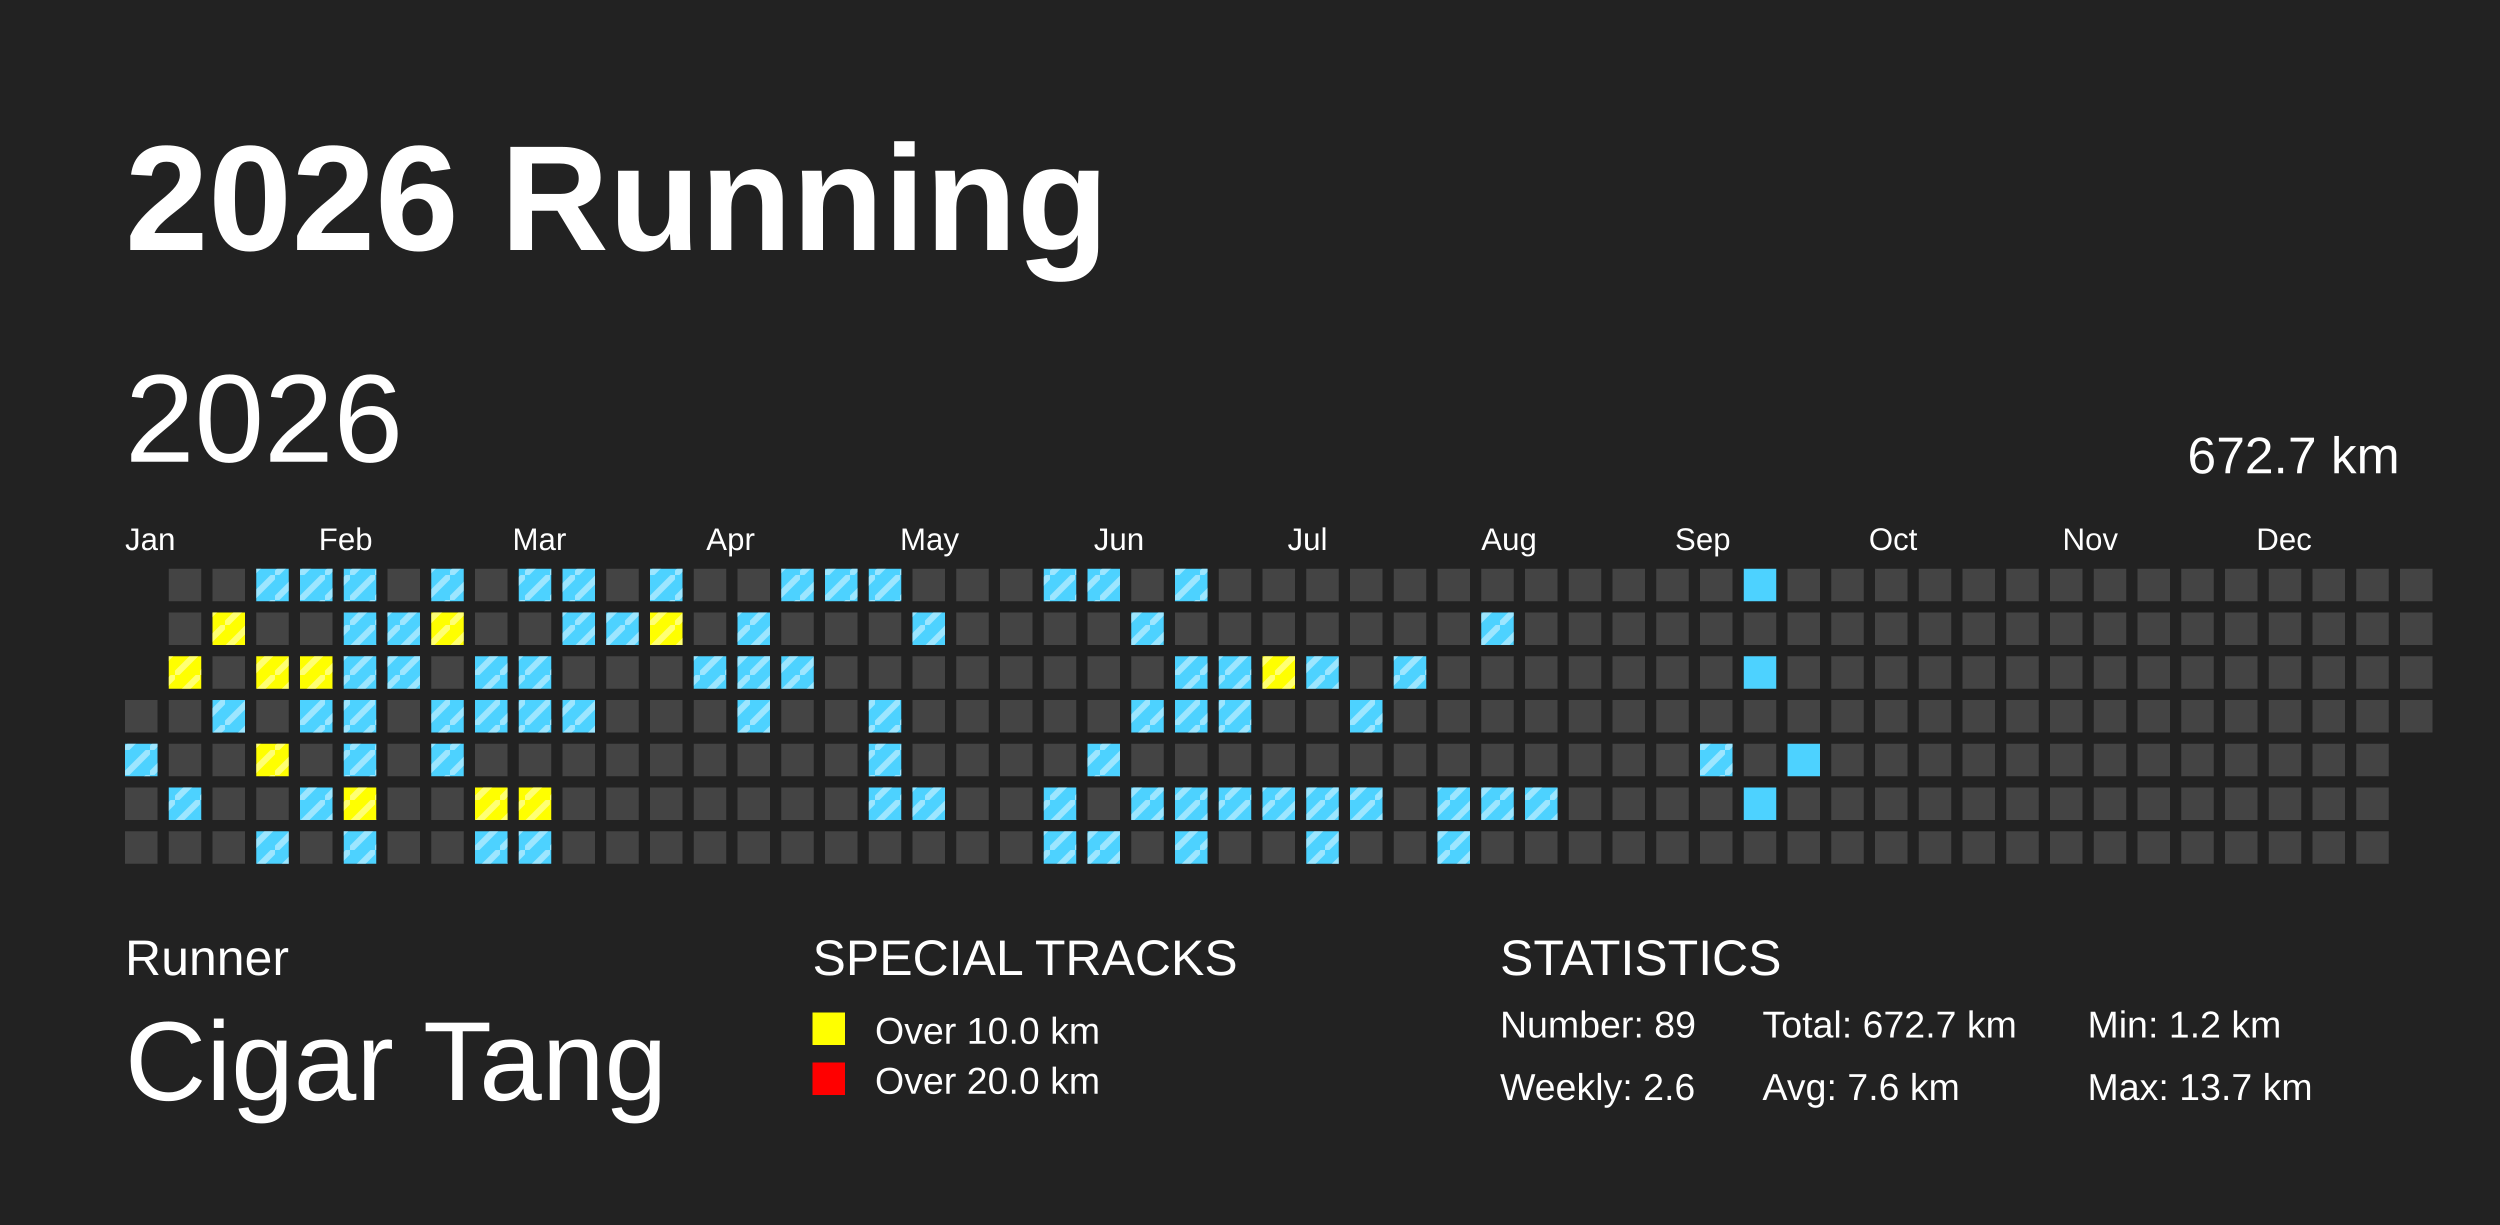
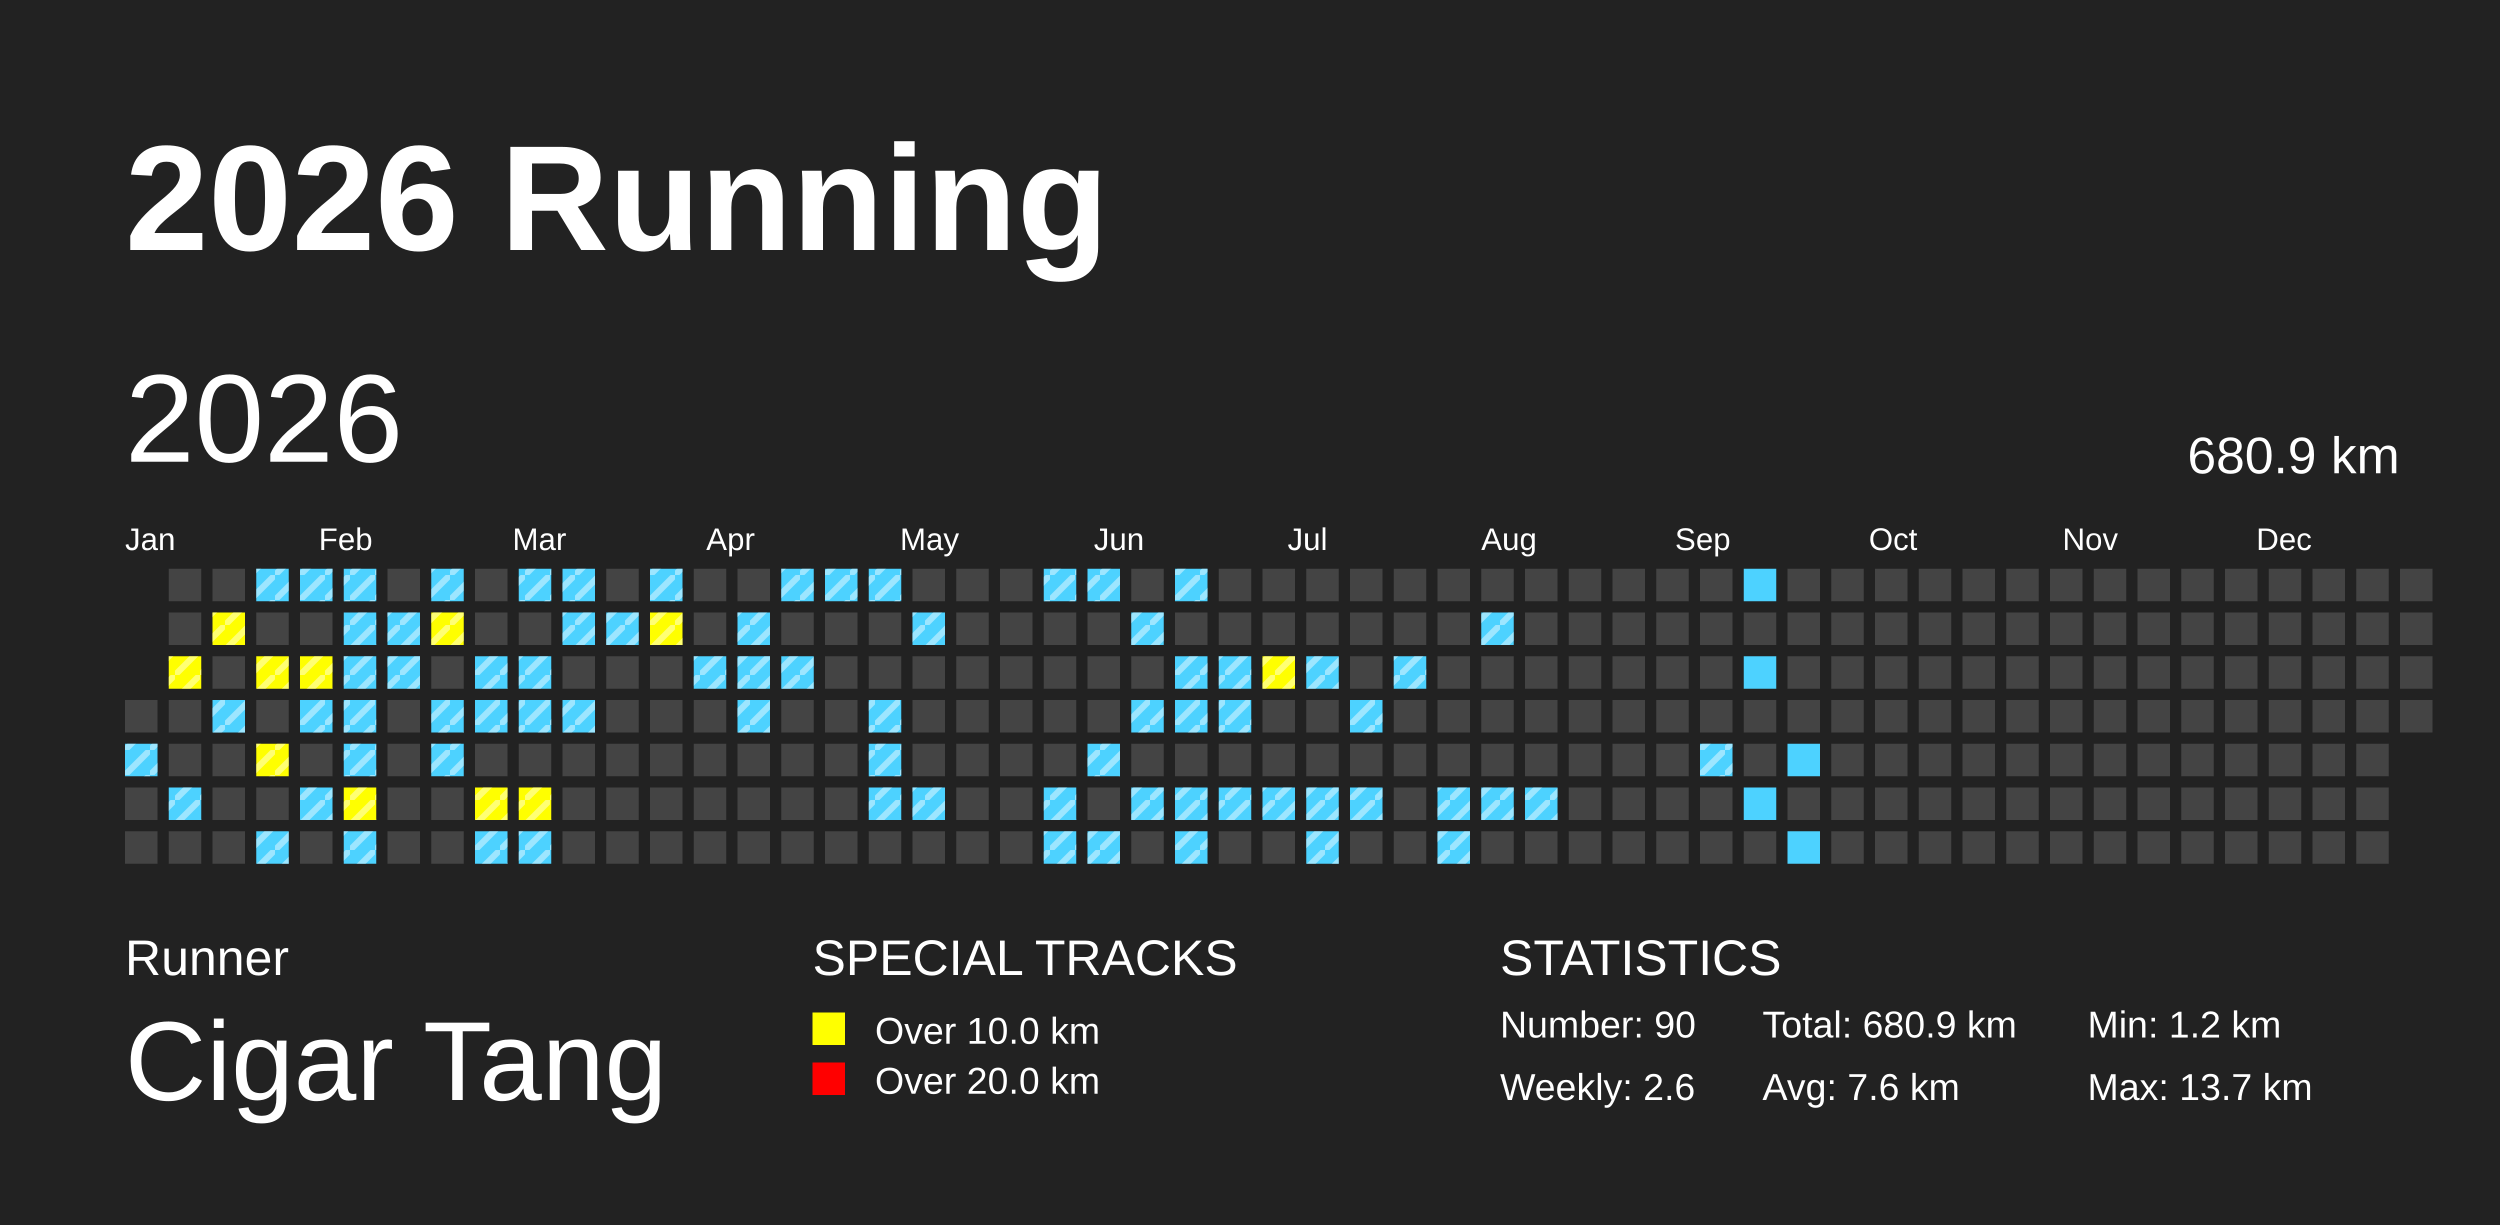
<svg xmlns="http://www.w3.org/2000/svg" baseProfile="full" height="98mm" version="1.1" viewBox="0,0,200,98" width="200mm">
  <defs>
    <pattern height="2" id="indoor-stripe" patternUnits="userSpaceOnUse" width="2">
      <line stroke="white" stroke-opacity="0.45" stroke-width="0.5" x1="0" x2="2" y1="2" y2="0" />
    </pattern>
  </defs>
  <rect fill="#222222" height="98" width="200" x="0" y="0" />
  <text fill="#FFFFFF" style="font-size:12px; font-family:Arial; font-weight:bold;" x="10" y="20">2026 Running</text>
  <text fill="#FFFFFF" style="font-size:4px; font-family:Arial" x="10" y="78">Runner</text>
  <text fill="#FFFFFF" style="font-size:9px; font-family:Arial" x="10" y="88">Cigar Tang</text>
  <text fill="#FFFFFF" style="font-size:4px; font-family:Arial" x="65" y="78">SPECIAL TRACKS</text>
  <rect fill="yellow" height="2.6" width="2.6" x="65" y="81" />
  <text fill="#FFFFFF" style="font-size:3px; font-family:Arial" x="70" y="83.5">Over 10.0 km</text>
  <rect fill="red" height="2.6" width="2.6" x="65" y="85" />
  <text fill="#FFFFFF" style="font-size:3px; font-family:Arial" x="70" y="87.5">Over 20.0 km</text>
  <text fill="#FFFFFF" style="font-size:4px; font-family:Arial" x="120" y="78">STATISTICS</text>
-   <text fill="#FFFFFF" style="font-size:3px; font-family:Arial" x="120" y="83">Number: 89</text>
+   <text fill="#FFFFFF" style="font-size:3px; font-family:Arial" x="120" y="83">Number: 90</text>
  <text fill="#FFFFFF" style="font-size:3px; font-family:Arial" x="120" y="88">Weekly: 2.6</text>
-   <text fill="#FFFFFF" style="font-size:3px; font-family:Arial" x="141" y="83">Total: 672.7 km</text>
+   <text fill="#FFFFFF" style="font-size:3px; font-family:Arial" x="141" y="83">Total: 680.9 km</text>
  <text fill="#FFFFFF" style="font-size:3px; font-family:Arial" x="141" y="88">Avg: 7.6 km</text>
  <text fill="#FFFFFF" style="font-size:3px; font-family:Arial" x="167" y="83">Min: 1.2 km</text>
  <text fill="#FFFFFF" style="font-size:3px; font-family:Arial" x="167" y="88">Max: 13.7 km</text>
  <text dominant-baseline="hanging" fill="#FFFFFF" style="font-size:10.0px; font-family:Arial;" x="10" y="30">2026</text>
-   <text dominant-baseline="hanging" fill="#FFFFFF" style="font-size:4.125px; font-family:Arial;" x="175" y="35">672.7 km</text>
+   <text dominant-baseline="hanging" fill="#FFFFFF" style="font-size:4.125px; font-family:Arial;" x="175" y="35">680.9 km</text>
  <text fill="#FFFFFF" style="font-size:2.5px; font-family:Arial" x="10.0" y="44">Jan</text>
  <text fill="#FFFFFF" style="font-size:2.5px; font-family:Arial" x="25.5" y="44">Feb</text>
  <text fill="#FFFFFF" style="font-size:2.5px; font-family:Arial" x="41.0" y="44">Mar</text>
  <text fill="#FFFFFF" style="font-size:2.5px; font-family:Arial" x="56.5" y="44">Apr</text>
  <text fill="#FFFFFF" style="font-size:2.5px; font-family:Arial" x="72.0" y="44">May</text>
  <text fill="#FFFFFF" style="font-size:2.5px; font-family:Arial" x="87.5" y="44">Jun</text>
  <text fill="#FFFFFF" style="font-size:2.5px; font-family:Arial" x="103.0" y="44">Jul</text>
  <text fill="#FFFFFF" style="font-size:2.5px; font-family:Arial" x="118.5" y="44">Aug</text>
  <text fill="#FFFFFF" style="font-size:2.5px; font-family:Arial" x="134.0" y="44">Sep</text>
  <text fill="#FFFFFF" style="font-size:2.5px; font-family:Arial" x="149.5" y="44">Oct</text>
  <text fill="#FFFFFF" style="font-size:2.5px; font-family:Arial" x="165.0" y="44">Nov</text>
  <text fill="#FFFFFF" style="font-size:2.5px; font-family:Arial" x="180.5" y="44">Dec</text>
  <rect fill="#444444" height="2.6" width="2.6" x="10.0" y="56.0" />
  <rect fill="#4DD2FF" height="2.6" width="2.6" x="10.0" y="59.5" />
  <rect fill="url(#indoor-stripe)" height="2.6" style="pointer-events: none;" width="2.6" x="10.0" y="59.5" />
  <rect fill="#444444" height="2.6" width="2.6" x="10.0" y="63.0" />
  <rect fill="#444444" height="2.6" width="2.6" x="10.0" y="66.5" />
  <rect fill="#444444" height="2.6" width="2.6" x="13.5" y="45.5" />
  <rect fill="#444444" height="2.6" width="2.6" x="13.5" y="49.0" />
  <rect fill="yellow" height="2.6" width="2.6" x="13.5" y="52.5" />
  <rect fill="url(#indoor-stripe)" height="2.6" style="pointer-events: none;" width="2.6" x="13.5" y="52.5" />
  <rect fill="#444444" height="2.6" width="2.6" x="13.5" y="56.0" />
  <rect fill="#444444" height="2.6" width="2.6" x="13.5" y="59.5" />
  <rect fill="#4DD2FF" height="2.6" width="2.6" x="13.5" y="63.0" />
  <rect fill="url(#indoor-stripe)" height="2.6" style="pointer-events: none;" width="2.6" x="13.5" y="63.0" />
  <rect fill="#444444" height="2.6" width="2.6" x="13.5" y="66.5" />
  <rect fill="#444444" height="2.6" width="2.6" x="17.0" y="45.5" />
  <rect fill="yellow" height="2.6" width="2.6" x="17.0" y="49.0" />
  <rect fill="url(#indoor-stripe)" height="2.6" style="pointer-events: none;" width="2.6" x="17.0" y="49.0" />
  <rect fill="#444444" height="2.6" width="2.6" x="17.0" y="52.5" />
  <rect fill="#4DD2FF" height="2.6" width="2.6" x="17.0" y="56.0" />
  <rect fill="url(#indoor-stripe)" height="2.6" style="pointer-events: none;" width="2.6" x="17.0" y="56.0" />
  <rect fill="#444444" height="2.6" width="2.6" x="17.0" y="59.5" />
  <rect fill="#444444" height="2.6" width="2.6" x="17.0" y="63.0" />
  <rect fill="#444444" height="2.6" width="2.6" x="17.0" y="66.5" />
  <rect fill="#4DD2FF" height="2.6" width="2.6" x="20.5" y="45.5" />
  <rect fill="url(#indoor-stripe)" height="2.6" style="pointer-events: none;" width="2.6" x="20.5" y="45.5" />
  <rect fill="#444444" height="2.6" width="2.6" x="20.5" y="49.0" />
  <rect fill="yellow" height="2.6" width="2.6" x="20.5" y="52.5" />
  <rect fill="url(#indoor-stripe)" height="2.6" style="pointer-events: none;" width="2.6" x="20.5" y="52.5" />
  <rect fill="#444444" height="2.6" width="2.6" x="20.5" y="56.0" />
  <rect fill="yellow" height="2.6" width="2.6" x="20.5" y="59.5" />
  <rect fill="url(#indoor-stripe)" height="2.6" style="pointer-events: none;" width="2.6" x="20.5" y="59.5" />
  <rect fill="#444444" height="2.6" width="2.6" x="20.5" y="63.0" />
  <rect fill="#4DD2FF" height="2.6" width="2.6" x="20.5" y="66.5" />
  <rect fill="url(#indoor-stripe)" height="2.6" style="pointer-events: none;" width="2.6" x="20.5" y="66.5" />
  <rect fill="#4DD2FF" height="2.6" width="2.6" x="24.0" y="45.5" />
  <rect fill="url(#indoor-stripe)" height="2.6" style="pointer-events: none;" width="2.6" x="24.0" y="45.5" />
  <rect fill="#444444" height="2.6" width="2.6" x="24.0" y="49.0" />
  <rect fill="yellow" height="2.6" width="2.6" x="24.0" y="52.5" />
  <rect fill="url(#indoor-stripe)" height="2.6" style="pointer-events: none;" width="2.6" x="24.0" y="52.5" />
  <rect fill="#4DD2FF" height="2.6" width="2.6" x="24.0" y="56.0" />
  <rect fill="url(#indoor-stripe)" height="2.6" style="pointer-events: none;" width="2.6" x="24.0" y="56.0" />
  <rect fill="#444444" height="2.6" width="2.6" x="24.0" y="59.5" />
  <rect fill="#4DD2FF" height="2.6" width="2.6" x="24.0" y="63.0" />
  <rect fill="url(#indoor-stripe)" height="2.6" style="pointer-events: none;" width="2.6" x="24.0" y="63.0" />
  <rect fill="#444444" height="2.6" width="2.6" x="24.0" y="66.5" />
  <rect fill="#4DD2FF" height="2.6" width="2.6" x="27.5" y="45.5" />
  <rect fill="url(#indoor-stripe)" height="2.6" style="pointer-events: none;" width="2.6" x="27.5" y="45.5" />
  <rect fill="#4DD2FF" height="2.6" width="2.6" x="27.5" y="49.0" />
  <rect fill="url(#indoor-stripe)" height="2.6" style="pointer-events: none;" width="2.6" x="27.5" y="49.0" />
  <rect fill="#4DD2FF" height="2.6" width="2.6" x="27.5" y="52.5" />
  <rect fill="url(#indoor-stripe)" height="2.6" style="pointer-events: none;" width="2.6" x="27.5" y="52.5" />
  <rect fill="#4DD2FF" height="2.6" width="2.6" x="27.5" y="56.0" />
  <rect fill="url(#indoor-stripe)" height="2.6" style="pointer-events: none;" width="2.6" x="27.5" y="56.0" />
  <rect fill="#4DD2FF" height="2.6" width="2.6" x="27.5" y="59.5" />
  <rect fill="url(#indoor-stripe)" height="2.6" style="pointer-events: none;" width="2.6" x="27.5" y="59.5" />
  <rect fill="yellow" height="2.6" width="2.6" x="27.5" y="63.0" />
  <rect fill="url(#indoor-stripe)" height="2.6" style="pointer-events: none;" width="2.6" x="27.5" y="63.0" />
  <rect fill="#4DD2FF" height="2.6" width="2.6" x="27.5" y="66.5" />
  <rect fill="url(#indoor-stripe)" height="2.6" style="pointer-events: none;" width="2.6" x="27.5" y="66.5" />
  <rect fill="#444444" height="2.6" width="2.6" x="31.0" y="45.5" />
  <rect fill="#4DD2FF" height="2.6" width="2.6" x="31.0" y="49.0" />
  <rect fill="url(#indoor-stripe)" height="2.6" style="pointer-events: none;" width="2.6" x="31.0" y="49.0" />
  <rect fill="#4DD2FF" height="2.6" width="2.6" x="31.0" y="52.5" />
  <rect fill="url(#indoor-stripe)" height="2.6" style="pointer-events: none;" width="2.6" x="31.0" y="52.5" />
  <rect fill="#444444" height="2.6" width="2.6" x="31.0" y="56.0" />
  <rect fill="#444444" height="2.6" width="2.6" x="31.0" y="59.5" />
  <rect fill="#444444" height="2.6" width="2.6" x="31.0" y="63.0" />
  <rect fill="#444444" height="2.6" width="2.6" x="31.0" y="66.5" />
  <rect fill="#4DD2FF" height="2.6" width="2.6" x="34.5" y="45.5" />
  <rect fill="url(#indoor-stripe)" height="2.6" style="pointer-events: none;" width="2.6" x="34.5" y="45.5" />
  <rect fill="yellow" height="2.6" width="2.6" x="34.5" y="49.0" />
  <rect fill="url(#indoor-stripe)" height="2.6" style="pointer-events: none;" width="2.6" x="34.5" y="49.0" />
  <rect fill="#444444" height="2.6" width="2.6" x="34.5" y="52.5" />
  <rect fill="#4DD2FF" height="2.6" width="2.6" x="34.5" y="56.0" />
  <rect fill="url(#indoor-stripe)" height="2.6" style="pointer-events: none;" width="2.6" x="34.5" y="56.0" />
  <rect fill="#4DD2FF" height="2.6" width="2.6" x="34.5" y="59.5" />
  <rect fill="url(#indoor-stripe)" height="2.6" style="pointer-events: none;" width="2.6" x="34.5" y="59.5" />
  <rect fill="#444444" height="2.6" width="2.6" x="34.5" y="63.0" />
  <rect fill="#444444" height="2.6" width="2.6" x="34.5" y="66.5" />
  <rect fill="#444444" height="2.6" width="2.6" x="38.0" y="45.5" />
  <rect fill="#444444" height="2.6" width="2.6" x="38.0" y="49.0" />
  <rect fill="#4DD2FF" height="2.6" width="2.6" x="38.0" y="52.5" />
  <rect fill="url(#indoor-stripe)" height="2.6" style="pointer-events: none;" width="2.6" x="38.0" y="52.5" />
  <rect fill="#4DD2FF" height="2.6" width="2.6" x="38.0" y="56.0" />
  <rect fill="url(#indoor-stripe)" height="2.6" style="pointer-events: none;" width="2.6" x="38.0" y="56.0" />
  <rect fill="#444444" height="2.6" width="2.6" x="38.0" y="59.5" />
  <rect fill="yellow" height="2.6" width="2.6" x="38.0" y="63.0" />
  <rect fill="url(#indoor-stripe)" height="2.6" style="pointer-events: none;" width="2.6" x="38.0" y="63.0" />
  <rect fill="#4DD2FF" height="2.6" width="2.6" x="38.0" y="66.5" />
  <rect fill="url(#indoor-stripe)" height="2.6" style="pointer-events: none;" width="2.6" x="38.0" y="66.5" />
  <rect fill="#4DD2FF" height="2.6" width="2.6" x="41.5" y="45.5" />
  <rect fill="url(#indoor-stripe)" height="2.6" style="pointer-events: none;" width="2.6" x="41.5" y="45.5" />
  <rect fill="#444444" height="2.6" width="2.6" x="41.5" y="49.0" />
  <rect fill="#4DD2FF" height="2.6" width="2.6" x="41.5" y="52.5" />
  <rect fill="url(#indoor-stripe)" height="2.6" style="pointer-events: none;" width="2.6" x="41.5" y="52.5" />
  <rect fill="#4DD2FF" height="2.6" width="2.6" x="41.5" y="56.0" />
  <rect fill="url(#indoor-stripe)" height="2.6" style="pointer-events: none;" width="2.6" x="41.5" y="56.0" />
  <rect fill="#444444" height="2.6" width="2.6" x="41.5" y="59.5" />
  <rect fill="yellow" height="2.6" width="2.6" x="41.5" y="63.0" />
  <rect fill="url(#indoor-stripe)" height="2.6" style="pointer-events: none;" width="2.6" x="41.5" y="63.0" />
  <rect fill="#4DD2FF" height="2.6" width="2.6" x="41.5" y="66.5" />
  <rect fill="url(#indoor-stripe)" height="2.6" style="pointer-events: none;" width="2.6" x="41.5" y="66.5" />
  <rect fill="#4DD2FF" height="2.6" width="2.6" x="45.0" y="45.5" />
  <rect fill="url(#indoor-stripe)" height="2.6" style="pointer-events: none;" width="2.6" x="45.0" y="45.5" />
  <rect fill="#4DD2FF" height="2.6" width="2.6" x="45.0" y="49.0" />
  <rect fill="url(#indoor-stripe)" height="2.6" style="pointer-events: none;" width="2.6" x="45.0" y="49.0" />
  <rect fill="#444444" height="2.6" width="2.6" x="45.0" y="52.5" />
  <rect fill="#4DD2FF" height="2.6" width="2.6" x="45.0" y="56.0" />
  <rect fill="url(#indoor-stripe)" height="2.6" style="pointer-events: none;" width="2.6" x="45.0" y="56.0" />
  <rect fill="#444444" height="2.6" width="2.6" x="45.0" y="59.5" />
  <rect fill="#444444" height="2.6" width="2.6" x="45.0" y="63.0" />
  <rect fill="#444444" height="2.6" width="2.6" x="45.0" y="66.5" />
  <rect fill="#444444" height="2.6" width="2.6" x="48.5" y="45.5" />
  <rect fill="#4DD2FF" height="2.6" width="2.6" x="48.5" y="49.0" />
  <rect fill="url(#indoor-stripe)" height="2.6" style="pointer-events: none;" width="2.6" x="48.5" y="49.0" />
  <rect fill="#444444" height="2.6" width="2.6" x="48.5" y="52.5" />
  <rect fill="#444444" height="2.6" width="2.6" x="48.5" y="56.0" />
  <rect fill="#444444" height="2.6" width="2.6" x="48.5" y="59.5" />
  <rect fill="#444444" height="2.6" width="2.6" x="48.5" y="63.0" />
  <rect fill="#444444" height="2.6" width="2.6" x="48.5" y="66.5" />
  <rect fill="#4DD2FF" height="2.6" width="2.6" x="52.0" y="45.5" />
  <rect fill="url(#indoor-stripe)" height="2.6" style="pointer-events: none;" width="2.6" x="52.0" y="45.5" />
  <rect fill="yellow" height="2.6" width="2.6" x="52.0" y="49.0" />
  <rect fill="url(#indoor-stripe)" height="2.6" style="pointer-events: none;" width="2.6" x="52.0" y="49.0" />
  <rect fill="#444444" height="2.6" width="2.6" x="52.0" y="52.5" />
  <rect fill="#444444" height="2.6" width="2.6" x="52.0" y="56.0" />
  <rect fill="#444444" height="2.6" width="2.6" x="52.0" y="59.5" />
  <rect fill="#444444" height="2.6" width="2.6" x="52.0" y="63.0" />
  <rect fill="#444444" height="2.6" width="2.6" x="52.0" y="66.5" />
  <rect fill="#444444" height="2.6" width="2.6" x="55.5" y="45.5" />
  <rect fill="#444444" height="2.6" width="2.6" x="55.5" y="49.0" />
  <rect fill="#4DD2FF" height="2.6" width="2.6" x="55.5" y="52.5" />
  <rect fill="url(#indoor-stripe)" height="2.6" style="pointer-events: none;" width="2.6" x="55.5" y="52.5" />
  <rect fill="#444444" height="2.6" width="2.6" x="55.5" y="56.0" />
  <rect fill="#444444" height="2.6" width="2.6" x="55.5" y="59.5" />
  <rect fill="#444444" height="2.6" width="2.6" x="55.5" y="63.0" />
  <rect fill="#444444" height="2.6" width="2.6" x="55.5" y="66.5" />
  <rect fill="#444444" height="2.6" width="2.6" x="59.0" y="45.5" />
  <rect fill="#4DD2FF" height="2.6" width="2.6" x="59.0" y="49.0" />
  <rect fill="url(#indoor-stripe)" height="2.6" style="pointer-events: none;" width="2.6" x="59.0" y="49.0" />
  <rect fill="#4DD2FF" height="2.6" width="2.6" x="59.0" y="52.5" />
  <rect fill="url(#indoor-stripe)" height="2.6" style="pointer-events: none;" width="2.6" x="59.0" y="52.5" />
  <rect fill="#4DD2FF" height="2.6" width="2.6" x="59.0" y="56.0" />
  <rect fill="url(#indoor-stripe)" height="2.6" style="pointer-events: none;" width="2.6" x="59.0" y="56.0" />
  <rect fill="#444444" height="2.6" width="2.6" x="59.0" y="59.5" />
  <rect fill="#444444" height="2.6" width="2.6" x="59.0" y="63.0" />
  <rect fill="#444444" height="2.6" width="2.6" x="59.0" y="66.5" />
  <rect fill="#4DD2FF" height="2.6" width="2.6" x="62.5" y="45.5" />
  <rect fill="url(#indoor-stripe)" height="2.6" style="pointer-events: none;" width="2.6" x="62.5" y="45.5" />
  <rect fill="#444444" height="2.6" width="2.6" x="62.5" y="49.0" />
  <rect fill="#4DD2FF" height="2.6" width="2.6" x="62.5" y="52.5" />
  <rect fill="url(#indoor-stripe)" height="2.6" style="pointer-events: none;" width="2.6" x="62.5" y="52.5" />
  <rect fill="#444444" height="2.6" width="2.6" x="62.5" y="56.0" />
  <rect fill="#444444" height="2.6" width="2.6" x="62.5" y="59.5" />
  <rect fill="#444444" height="2.6" width="2.6" x="62.5" y="63.0" />
  <rect fill="#444444" height="2.6" width="2.6" x="62.5" y="66.5" />
  <rect fill="#4DD2FF" height="2.6" width="2.6" x="66.0" y="45.5" />
  <rect fill="url(#indoor-stripe)" height="2.6" style="pointer-events: none;" width="2.6" x="66.0" y="45.5" />
  <rect fill="#444444" height="2.6" width="2.6" x="66.0" y="49.0" />
  <rect fill="#444444" height="2.6" width="2.6" x="66.0" y="52.5" />
  <rect fill="#444444" height="2.6" width="2.6" x="66.0" y="56.0" />
  <rect fill="#444444" height="2.6" width="2.6" x="66.0" y="59.5" />
  <rect fill="#444444" height="2.6" width="2.6" x="66.0" y="63.0" />
  <rect fill="#444444" height="2.6" width="2.6" x="66.0" y="66.5" />
  <rect fill="#4DD2FF" height="2.6" width="2.6" x="69.5" y="45.5" />
  <rect fill="url(#indoor-stripe)" height="2.6" style="pointer-events: none;" width="2.6" x="69.5" y="45.5" />
  <rect fill="#444444" height="2.6" width="2.6" x="69.5" y="49.0" />
  <rect fill="#444444" height="2.6" width="2.6" x="69.5" y="52.5" />
  <rect fill="#4DD2FF" height="2.6" width="2.6" x="69.5" y="56.0" />
  <rect fill="url(#indoor-stripe)" height="2.6" style="pointer-events: none;" width="2.6" x="69.5" y="56.0" />
  <rect fill="#4DD2FF" height="2.6" width="2.6" x="69.5" y="59.5" />
  <rect fill="url(#indoor-stripe)" height="2.6" style="pointer-events: none;" width="2.6" x="69.5" y="59.5" />
  <rect fill="#4DD2FF" height="2.6" width="2.6" x="69.5" y="63.0" />
  <rect fill="url(#indoor-stripe)" height="2.6" style="pointer-events: none;" width="2.6" x="69.5" y="63.0" />
  <rect fill="#444444" height="2.6" width="2.6" x="69.5" y="66.5" />
  <rect fill="#444444" height="2.6" width="2.6" x="73.0" y="45.5" />
  <rect fill="#4DD2FF" height="2.6" width="2.6" x="73.0" y="49.0" />
  <rect fill="url(#indoor-stripe)" height="2.6" style="pointer-events: none;" width="2.6" x="73.0" y="49.0" />
  <rect fill="#444444" height="2.6" width="2.6" x="73.0" y="52.5" />
  <rect fill="#444444" height="2.6" width="2.6" x="73.0" y="56.0" />
  <rect fill="#444444" height="2.6" width="2.6" x="73.0" y="59.5" />
  <rect fill="#4DD2FF" height="2.6" width="2.6" x="73.0" y="63.0" />
  <rect fill="url(#indoor-stripe)" height="2.6" style="pointer-events: none;" width="2.6" x="73.0" y="63.0" />
  <rect fill="#444444" height="2.6" width="2.6" x="73.0" y="66.5" />
  <rect fill="#444444" height="2.6" width="2.6" x="76.5" y="45.5" />
  <rect fill="#444444" height="2.6" width="2.6" x="76.5" y="49.0" />
  <rect fill="#444444" height="2.6" width="2.6" x="76.5" y="52.5" />
  <rect fill="#444444" height="2.6" width="2.6" x="76.5" y="56.0" />
  <rect fill="#444444" height="2.6" width="2.6" x="76.5" y="59.5" />
  <rect fill="#444444" height="2.6" width="2.6" x="76.5" y="63.0" />
  <rect fill="#444444" height="2.6" width="2.6" x="76.5" y="66.5" />
  <rect fill="#444444" height="2.6" width="2.6" x="80.0" y="45.5" />
  <rect fill="#444444" height="2.6" width="2.6" x="80.0" y="49.0" />
  <rect fill="#444444" height="2.6" width="2.6" x="80.0" y="52.5" />
  <rect fill="#444444" height="2.6" width="2.6" x="80.0" y="56.0" />
  <rect fill="#444444" height="2.6" width="2.6" x="80.0" y="59.5" />
  <rect fill="#444444" height="2.6" width="2.6" x="80.0" y="63.0" />
  <rect fill="#444444" height="2.6" width="2.6" x="80.0" y="66.5" />
  <rect fill="#4DD2FF" height="2.6" width="2.6" x="83.5" y="45.5" />
  <rect fill="url(#indoor-stripe)" height="2.6" style="pointer-events: none;" width="2.6" x="83.5" y="45.5" />
  <rect fill="#444444" height="2.6" width="2.6" x="83.5" y="49.0" />
  <rect fill="#444444" height="2.6" width="2.6" x="83.5" y="52.5" />
  <rect fill="#444444" height="2.6" width="2.6" x="83.5" y="56.0" />
  <rect fill="#444444" height="2.6" width="2.6" x="83.5" y="59.5" />
  <rect fill="#4DD2FF" height="2.6" width="2.6" x="83.5" y="63.0" />
  <rect fill="url(#indoor-stripe)" height="2.6" style="pointer-events: none;" width="2.6" x="83.5" y="63.0" />
  <rect fill="#4DD2FF" height="2.6" width="2.6" x="83.5" y="66.5" />
  <rect fill="url(#indoor-stripe)" height="2.6" style="pointer-events: none;" width="2.6" x="83.5" y="66.5" />
  <rect fill="#4DD2FF" height="2.6" width="2.6" x="87.0" y="45.5" />
  <rect fill="url(#indoor-stripe)" height="2.6" style="pointer-events: none;" width="2.6" x="87.0" y="45.5" />
  <rect fill="#444444" height="2.6" width="2.6" x="87.0" y="49.0" />
  <rect fill="#444444" height="2.6" width="2.6" x="87.0" y="52.5" />
  <rect fill="#444444" height="2.6" width="2.6" x="87.0" y="56.0" />
  <rect fill="#4DD2FF" height="2.6" width="2.6" x="87.0" y="59.5" />
  <rect fill="url(#indoor-stripe)" height="2.6" style="pointer-events: none;" width="2.6" x="87.0" y="59.5" />
  <rect fill="#444444" height="2.6" width="2.6" x="87.0" y="63.0" />
  <rect fill="#4DD2FF" height="2.6" width="2.6" x="87.0" y="66.5" />
  <rect fill="url(#indoor-stripe)" height="2.6" style="pointer-events: none;" width="2.6" x="87.0" y="66.5" />
  <rect fill="#444444" height="2.6" width="2.6" x="90.5" y="45.5" />
  <rect fill="#4DD2FF" height="2.6" width="2.6" x="90.5" y="49.0" />
  <rect fill="url(#indoor-stripe)" height="2.6" style="pointer-events: none;" width="2.6" x="90.5" y="49.0" />
  <rect fill="#444444" height="2.6" width="2.6" x="90.5" y="52.5" />
  <rect fill="#4DD2FF" height="2.6" width="2.6" x="90.5" y="56.0" />
  <rect fill="url(#indoor-stripe)" height="2.6" style="pointer-events: none;" width="2.6" x="90.5" y="56.0" />
  <rect fill="#444444" height="2.6" width="2.6" x="90.5" y="59.5" />
  <rect fill="#4DD2FF" height="2.6" width="2.6" x="90.5" y="63.0" />
  <rect fill="url(#indoor-stripe)" height="2.6" style="pointer-events: none;" width="2.6" x="90.5" y="63.0" />
  <rect fill="#444444" height="2.6" width="2.6" x="90.5" y="66.5" />
  <rect fill="#4DD2FF" height="2.6" width="2.6" x="94.0" y="45.5" />
  <rect fill="url(#indoor-stripe)" height="2.6" style="pointer-events: none;" width="2.6" x="94.0" y="45.5" />
  <rect fill="#444444" height="2.6" width="2.6" x="94.0" y="49.0" />
  <rect fill="#4DD2FF" height="2.6" width="2.6" x="94.0" y="52.5" />
  <rect fill="url(#indoor-stripe)" height="2.6" style="pointer-events: none;" width="2.6" x="94.0" y="52.5" />
  <rect fill="#4DD2FF" height="2.6" width="2.6" x="94.0" y="56.0" />
  <rect fill="url(#indoor-stripe)" height="2.6" style="pointer-events: none;" width="2.6" x="94.0" y="56.0" />
  <rect fill="#444444" height="2.6" width="2.6" x="94.0" y="59.5" />
  <rect fill="#4DD2FF" height="2.6" width="2.6" x="94.0" y="63.0" />
  <rect fill="url(#indoor-stripe)" height="2.6" style="pointer-events: none;" width="2.6" x="94.0" y="63.0" />
  <rect fill="#4DD2FF" height="2.6" width="2.6" x="94.0" y="66.5" />
  <rect fill="url(#indoor-stripe)" height="2.6" style="pointer-events: none;" width="2.6" x="94.0" y="66.5" />
  <rect fill="#444444" height="2.6" width="2.6" x="97.5" y="45.5" />
  <rect fill="#444444" height="2.6" width="2.6" x="97.5" y="49.0" />
  <rect fill="#4DD2FF" height="2.6" width="2.6" x="97.5" y="52.5" />
  <rect fill="url(#indoor-stripe)" height="2.6" style="pointer-events: none;" width="2.6" x="97.5" y="52.5" />
  <rect fill="#4DD2FF" height="2.6" width="2.6" x="97.5" y="56.0" />
  <rect fill="url(#indoor-stripe)" height="2.6" style="pointer-events: none;" width="2.6" x="97.5" y="56.0" />
  <rect fill="#444444" height="2.6" width="2.6" x="97.5" y="59.5" />
  <rect fill="#4DD2FF" height="2.6" width="2.6" x="97.5" y="63.0" />
  <rect fill="url(#indoor-stripe)" height="2.6" style="pointer-events: none;" width="2.6" x="97.5" y="63.0" />
  <rect fill="#444444" height="2.6" width="2.6" x="97.5" y="66.5" />
  <rect fill="#444444" height="2.6" width="2.6" x="101.0" y="45.5" />
  <rect fill="#444444" height="2.6" width="2.6" x="101.0" y="49.0" />
  <rect fill="yellow" height="2.6" width="2.6" x="101.0" y="52.5" />
  <rect fill="url(#indoor-stripe)" height="2.6" style="pointer-events: none;" width="2.6" x="101.0" y="52.5" />
  <rect fill="#444444" height="2.6" width="2.6" x="101.0" y="56.0" />
  <rect fill="#444444" height="2.6" width="2.6" x="101.0" y="59.5" />
  <rect fill="#4DD2FF" height="2.6" width="2.6" x="101.0" y="63.0" />
  <rect fill="url(#indoor-stripe)" height="2.6" style="pointer-events: none;" width="2.6" x="101.0" y="63.0" />
  <rect fill="#444444" height="2.6" width="2.6" x="101.0" y="66.5" />
  <rect fill="#444444" height="2.6" width="2.6" x="104.5" y="45.5" />
  <rect fill="#444444" height="2.6" width="2.6" x="104.5" y="49.0" />
  <rect fill="#4DD2FF" height="2.6" width="2.6" x="104.5" y="52.5" />
  <rect fill="url(#indoor-stripe)" height="2.6" style="pointer-events: none;" width="2.6" x="104.5" y="52.5" />
  <rect fill="#444444" height="2.6" width="2.6" x="104.5" y="56.0" />
  <rect fill="#444444" height="2.6" width="2.6" x="104.5" y="59.5" />
  <rect fill="#4DD2FF" height="2.6" width="2.6" x="104.5" y="63.0" />
  <rect fill="url(#indoor-stripe)" height="2.6" style="pointer-events: none;" width="2.6" x="104.5" y="63.0" />
  <rect fill="#4DD2FF" height="2.6" width="2.6" x="104.5" y="66.5" />
  <rect fill="url(#indoor-stripe)" height="2.6" style="pointer-events: none;" width="2.6" x="104.5" y="66.5" />
  <rect fill="#444444" height="2.6" width="2.6" x="108.0" y="45.5" />
  <rect fill="#444444" height="2.6" width="2.6" x="108.0" y="49.0" />
  <rect fill="#444444" height="2.6" width="2.6" x="108.0" y="52.5" />
  <rect fill="#4DD2FF" height="2.6" width="2.6" x="108.0" y="56.0" />
  <rect fill="url(#indoor-stripe)" height="2.6" style="pointer-events: none;" width="2.6" x="108.0" y="56.0" />
  <rect fill="#444444" height="2.6" width="2.6" x="108.0" y="59.5" />
  <rect fill="#4DD2FF" height="2.6" width="2.6" x="108.0" y="63.0" />
  <rect fill="url(#indoor-stripe)" height="2.6" style="pointer-events: none;" width="2.6" x="108.0" y="63.0" />
  <rect fill="#444444" height="2.6" width="2.6" x="108.0" y="66.5" />
  <rect fill="#444444" height="2.6" width="2.6" x="111.5" y="45.5" />
  <rect fill="#444444" height="2.6" width="2.6" x="111.5" y="49.0" />
  <rect fill="#4DD2FF" height="2.6" width="2.6" x="111.5" y="52.5" />
  <rect fill="url(#indoor-stripe)" height="2.6" style="pointer-events: none;" width="2.6" x="111.5" y="52.5" />
  <rect fill="#444444" height="2.6" width="2.6" x="111.5" y="56.0" />
  <rect fill="#444444" height="2.6" width="2.6" x="111.5" y="59.5" />
  <rect fill="#444444" height="2.6" width="2.6" x="111.5" y="63.0" />
  <rect fill="#444444" height="2.6" width="2.6" x="111.5" y="66.5" />
  <rect fill="#444444" height="2.6" width="2.6" x="115.0" y="45.5" />
  <rect fill="#444444" height="2.6" width="2.6" x="115.0" y="49.0" />
  <rect fill="#444444" height="2.6" width="2.6" x="115.0" y="52.5" />
  <rect fill="#444444" height="2.6" width="2.6" x="115.0" y="56.0" />
  <rect fill="#444444" height="2.6" width="2.6" x="115.0" y="59.5" />
  <rect fill="#4DD2FF" height="2.6" width="2.6" x="115.0" y="63.0" />
  <rect fill="url(#indoor-stripe)" height="2.6" style="pointer-events: none;" width="2.6" x="115.0" y="63.0" />
  <rect fill="#4DD2FF" height="2.6" width="2.6" x="115.0" y="66.5" />
  <rect fill="url(#indoor-stripe)" height="2.6" style="pointer-events: none;" width="2.6" x="115.0" y="66.5" />
  <rect fill="#444444" height="2.6" width="2.6" x="118.5" y="45.5" />
  <rect fill="#4DD2FF" height="2.6" width="2.6" x="118.5" y="49.0" />
  <rect fill="url(#indoor-stripe)" height="2.6" style="pointer-events: none;" width="2.6" x="118.5" y="49.0" />
  <rect fill="#444444" height="2.6" width="2.6" x="118.5" y="52.5" />
  <rect fill="#444444" height="2.6" width="2.6" x="118.5" y="56.0" />
  <rect fill="#444444" height="2.6" width="2.6" x="118.5" y="59.5" />
  <rect fill="#4DD2FF" height="2.6" width="2.6" x="118.5" y="63.0" />
  <rect fill="url(#indoor-stripe)" height="2.6" style="pointer-events: none;" width="2.6" x="118.5" y="63.0" />
  <rect fill="#444444" height="2.6" width="2.6" x="118.5" y="66.5" />
  <rect fill="#444444" height="2.6" width="2.6" x="122.0" y="45.5" />
  <rect fill="#444444" height="2.6" width="2.6" x="122.0" y="49.0" />
  <rect fill="#444444" height="2.6" width="2.6" x="122.0" y="52.5" />
  <rect fill="#444444" height="2.6" width="2.6" x="122.0" y="56.0" />
  <rect fill="#444444" height="2.6" width="2.6" x="122.0" y="59.5" />
  <rect fill="#4DD2FF" height="2.6" width="2.6" x="122.0" y="63.0" />
  <rect fill="url(#indoor-stripe)" height="2.6" style="pointer-events: none;" width="2.6" x="122.0" y="63.0" />
  <rect fill="#444444" height="2.6" width="2.6" x="122.0" y="66.5" />
  <rect fill="#444444" height="2.6" width="2.6" x="125.5" y="45.5" />
  <rect fill="#444444" height="2.6" width="2.6" x="125.5" y="49.0" />
  <rect fill="#444444" height="2.6" width="2.6" x="125.5" y="52.5" />
  <rect fill="#444444" height="2.6" width="2.6" x="125.5" y="56.0" />
  <rect fill="#444444" height="2.6" width="2.6" x="125.5" y="59.5" />
  <rect fill="#444444" height="2.6" width="2.6" x="125.5" y="63.0" />
  <rect fill="#444444" height="2.6" width="2.6" x="125.5" y="66.5" />
  <rect fill="#444444" height="2.6" width="2.6" x="129.0" y="45.5" />
  <rect fill="#444444" height="2.6" width="2.6" x="129.0" y="49.0" />
  <rect fill="#444444" height="2.6" width="2.6" x="129.0" y="52.5" />
  <rect fill="#444444" height="2.6" width="2.6" x="129.0" y="56.0" />
  <rect fill="#444444" height="2.6" width="2.6" x="129.0" y="59.5" />
  <rect fill="#444444" height="2.6" width="2.6" x="129.0" y="63.0" />
  <rect fill="#444444" height="2.6" width="2.6" x="129.0" y="66.5" />
  <rect fill="#444444" height="2.6" width="2.6" x="132.5" y="45.5" />
  <rect fill="#444444" height="2.6" width="2.6" x="132.5" y="49.0" />
  <rect fill="#444444" height="2.6" width="2.6" x="132.5" y="52.5" />
  <rect fill="#444444" height="2.6" width="2.6" x="132.5" y="56.0" />
  <rect fill="#444444" height="2.6" width="2.6" x="132.5" y="59.5" />
  <rect fill="#444444" height="2.6" width="2.6" x="132.5" y="63.0" />
  <rect fill="#444444" height="2.6" width="2.6" x="132.5" y="66.5" />
  <rect fill="#444444" height="2.6" width="2.6" x="136.0" y="45.5" />
  <rect fill="#444444" height="2.6" width="2.6" x="136.0" y="49.0" />
  <rect fill="#444444" height="2.6" width="2.6" x="136.0" y="52.5" />
  <rect fill="#444444" height="2.6" width="2.6" x="136.0" y="56.0" />
  <rect fill="#4DD2FF" height="2.6" width="2.6" x="136.0" y="59.5" />
  <rect fill="url(#indoor-stripe)" height="2.6" style="pointer-events: none;" width="2.6" x="136.0" y="59.5" />
  <rect fill="#444444" height="2.6" width="2.6" x="136.0" y="63.0" />
  <rect fill="#444444" height="2.6" width="2.6" x="136.0" y="66.5" />
  <rect fill="#4DD2FF" height="2.6" width="2.6" x="139.5" y="45.5" />
  <rect fill="#444444" height="2.6" width="2.6" x="139.5" y="49.0" />
  <rect fill="#4DD2FF" height="2.6" width="2.6" x="139.5" y="52.5" />
  <rect fill="#444444" height="2.6" width="2.6" x="139.5" y="56.0" />
  <rect fill="#444444" height="2.6" width="2.6" x="139.5" y="59.5" />
  <rect fill="#4DD2FF" height="2.6" width="2.6" x="139.5" y="63.0" />
  <rect fill="#444444" height="2.6" width="2.6" x="139.5" y="66.5" />
  <rect fill="#444444" height="2.6" width="2.6" x="143.0" y="45.5" />
  <rect fill="#444444" height="2.6" width="2.6" x="143.0" y="49.0" />
  <rect fill="#444444" height="2.6" width="2.6" x="143.0" y="52.5" />
  <rect fill="#444444" height="2.6" width="2.6" x="143.0" y="56.0" />
  <rect fill="#4DD2FF" height="2.6" width="2.6" x="143.0" y="59.5" />
  <rect fill="#444444" height="2.6" width="2.6" x="143.0" y="63.0" />
-   <rect fill="#444444" height="2.6" width="2.6" x="143.0" y="66.5" />
+   <rect fill="#4DD2FF" height="2.6" width="2.6" x="143.0" y="66.5" />
  <rect fill="#444444" height="2.6" width="2.6" x="146.5" y="45.5" />
  <rect fill="#444444" height="2.6" width="2.6" x="146.5" y="49.0" />
  <rect fill="#444444" height="2.6" width="2.6" x="146.5" y="52.5" />
  <rect fill="#444444" height="2.6" width="2.6" x="146.5" y="56.0" />
  <rect fill="#444444" height="2.6" width="2.6" x="146.5" y="59.5" />
  <rect fill="#444444" height="2.6" width="2.6" x="146.5" y="63.0" />
  <rect fill="#444444" height="2.6" width="2.6" x="146.5" y="66.5" />
  <rect fill="#444444" height="2.6" width="2.6" x="150.0" y="45.5" />
  <rect fill="#444444" height="2.6" width="2.6" x="150.0" y="49.0" />
  <rect fill="#444444" height="2.6" width="2.6" x="150.0" y="52.5" />
  <rect fill="#444444" height="2.6" width="2.6" x="150.0" y="56.0" />
  <rect fill="#444444" height="2.6" width="2.6" x="150.0" y="59.5" />
  <rect fill="#444444" height="2.6" width="2.6" x="150.0" y="63.0" />
  <rect fill="#444444" height="2.6" width="2.6" x="150.0" y="66.5" />
  <rect fill="#444444" height="2.6" width="2.6" x="153.5" y="45.5" />
  <rect fill="#444444" height="2.6" width="2.6" x="153.5" y="49.0" />
  <rect fill="#444444" height="2.6" width="2.6" x="153.5" y="52.5" />
  <rect fill="#444444" height="2.6" width="2.6" x="153.5" y="56.0" />
  <rect fill="#444444" height="2.6" width="2.6" x="153.5" y="59.5" />
  <rect fill="#444444" height="2.6" width="2.6" x="153.5" y="63.0" />
  <rect fill="#444444" height="2.6" width="2.6" x="153.5" y="66.5" />
  <rect fill="#444444" height="2.6" width="2.6" x="157.0" y="45.5" />
  <rect fill="#444444" height="2.6" width="2.6" x="157.0" y="49.0" />
  <rect fill="#444444" height="2.6" width="2.6" x="157.0" y="52.5" />
  <rect fill="#444444" height="2.6" width="2.6" x="157.0" y="56.0" />
  <rect fill="#444444" height="2.6" width="2.6" x="157.0" y="59.5" />
  <rect fill="#444444" height="2.6" width="2.6" x="157.0" y="63.0" />
  <rect fill="#444444" height="2.6" width="2.6" x="157.0" y="66.5" />
  <rect fill="#444444" height="2.6" width="2.6" x="160.5" y="45.5" />
  <rect fill="#444444" height="2.6" width="2.6" x="160.5" y="49.0" />
  <rect fill="#444444" height="2.6" width="2.6" x="160.5" y="52.5" />
  <rect fill="#444444" height="2.6" width="2.6" x="160.5" y="56.0" />
  <rect fill="#444444" height="2.6" width="2.6" x="160.5" y="59.5" />
  <rect fill="#444444" height="2.6" width="2.6" x="160.5" y="63.0" />
  <rect fill="#444444" height="2.6" width="2.6" x="160.5" y="66.5" />
  <rect fill="#444444" height="2.6" width="2.6" x="164.0" y="45.5" />
  <rect fill="#444444" height="2.6" width="2.6" x="164.0" y="49.0" />
  <rect fill="#444444" height="2.6" width="2.6" x="164.0" y="52.5" />
  <rect fill="#444444" height="2.6" width="2.6" x="164.0" y="56.0" />
  <rect fill="#444444" height="2.6" width="2.6" x="164.0" y="59.5" />
  <rect fill="#444444" height="2.6" width="2.6" x="164.0" y="63.0" />
  <rect fill="#444444" height="2.6" width="2.6" x="164.0" y="66.5" />
  <rect fill="#444444" height="2.6" width="2.6" x="167.5" y="45.5" />
  <rect fill="#444444" height="2.6" width="2.6" x="167.5" y="49.0" />
  <rect fill="#444444" height="2.6" width="2.6" x="167.5" y="52.5" />
  <rect fill="#444444" height="2.6" width="2.6" x="167.5" y="56.0" />
  <rect fill="#444444" height="2.6" width="2.6" x="167.5" y="59.5" />
  <rect fill="#444444" height="2.6" width="2.6" x="167.5" y="63.0" />
  <rect fill="#444444" height="2.6" width="2.6" x="167.5" y="66.5" />
  <rect fill="#444444" height="2.6" width="2.6" x="171.0" y="45.5" />
  <rect fill="#444444" height="2.6" width="2.6" x="171.0" y="49.0" />
  <rect fill="#444444" height="2.6" width="2.6" x="171.0" y="52.5" />
  <rect fill="#444444" height="2.6" width="2.6" x="171.0" y="56.0" />
  <rect fill="#444444" height="2.6" width="2.6" x="171.0" y="59.5" />
  <rect fill="#444444" height="2.6" width="2.6" x="171.0" y="63.0" />
  <rect fill="#444444" height="2.6" width="2.6" x="171.0" y="66.5" />
  <rect fill="#444444" height="2.6" width="2.6" x="174.5" y="45.5" />
  <rect fill="#444444" height="2.6" width="2.6" x="174.5" y="49.0" />
  <rect fill="#444444" height="2.6" width="2.6" x="174.5" y="52.5" />
  <rect fill="#444444" height="2.6" width="2.6" x="174.5" y="56.0" />
  <rect fill="#444444" height="2.6" width="2.6" x="174.5" y="59.5" />
  <rect fill="#444444" height="2.6" width="2.6" x="174.5" y="63.0" />
  <rect fill="#444444" height="2.6" width="2.6" x="174.5" y="66.5" />
  <rect fill="#444444" height="2.6" width="2.6" x="178.0" y="45.5" />
  <rect fill="#444444" height="2.6" width="2.6" x="178.0" y="49.0" />
  <rect fill="#444444" height="2.6" width="2.6" x="178.0" y="52.5" />
  <rect fill="#444444" height="2.6" width="2.6" x="178.0" y="56.0" />
  <rect fill="#444444" height="2.6" width="2.6" x="178.0" y="59.5" />
  <rect fill="#444444" height="2.6" width="2.6" x="178.0" y="63.0" />
  <rect fill="#444444" height="2.6" width="2.6" x="178.0" y="66.5" />
  <rect fill="#444444" height="2.6" width="2.6" x="181.5" y="45.5" />
  <rect fill="#444444" height="2.6" width="2.6" x="181.5" y="49.0" />
  <rect fill="#444444" height="2.6" width="2.6" x="181.5" y="52.5" />
  <rect fill="#444444" height="2.6" width="2.6" x="181.5" y="56.0" />
  <rect fill="#444444" height="2.6" width="2.6" x="181.5" y="59.5" />
  <rect fill="#444444" height="2.6" width="2.6" x="181.5" y="63.0" />
  <rect fill="#444444" height="2.6" width="2.6" x="181.5" y="66.5" />
  <rect fill="#444444" height="2.6" width="2.6" x="185.0" y="45.5" />
  <rect fill="#444444" height="2.6" width="2.6" x="185.0" y="49.0" />
  <rect fill="#444444" height="2.6" width="2.6" x="185.0" y="52.5" />
  <rect fill="#444444" height="2.6" width="2.6" x="185.0" y="56.0" />
  <rect fill="#444444" height="2.6" width="2.6" x="185.0" y="59.5" />
  <rect fill="#444444" height="2.6" width="2.6" x="185.0" y="63.0" />
  <rect fill="#444444" height="2.6" width="2.6" x="185.0" y="66.5" />
  <rect fill="#444444" height="2.6" width="2.6" x="188.5" y="45.5" />
  <rect fill="#444444" height="2.6" width="2.6" x="188.5" y="49.0" />
  <rect fill="#444444" height="2.6" width="2.6" x="188.5" y="52.5" />
  <rect fill="#444444" height="2.6" width="2.6" x="188.5" y="56.0" />
  <rect fill="#444444" height="2.6" width="2.6" x="188.5" y="59.5" />
  <rect fill="#444444" height="2.6" width="2.6" x="188.5" y="63.0" />
  <rect fill="#444444" height="2.6" width="2.6" x="188.5" y="66.5" />
  <rect fill="#444444" height="2.6" width="2.6" x="192.0" y="45.5" />
  <rect fill="#444444" height="2.6" width="2.6" x="192.0" y="49.0" />
  <rect fill="#444444" height="2.6" width="2.6" x="192.0" y="52.5" />
  <rect fill="#444444" height="2.6" width="2.6" x="192.0" y="56.0" />
</svg>
